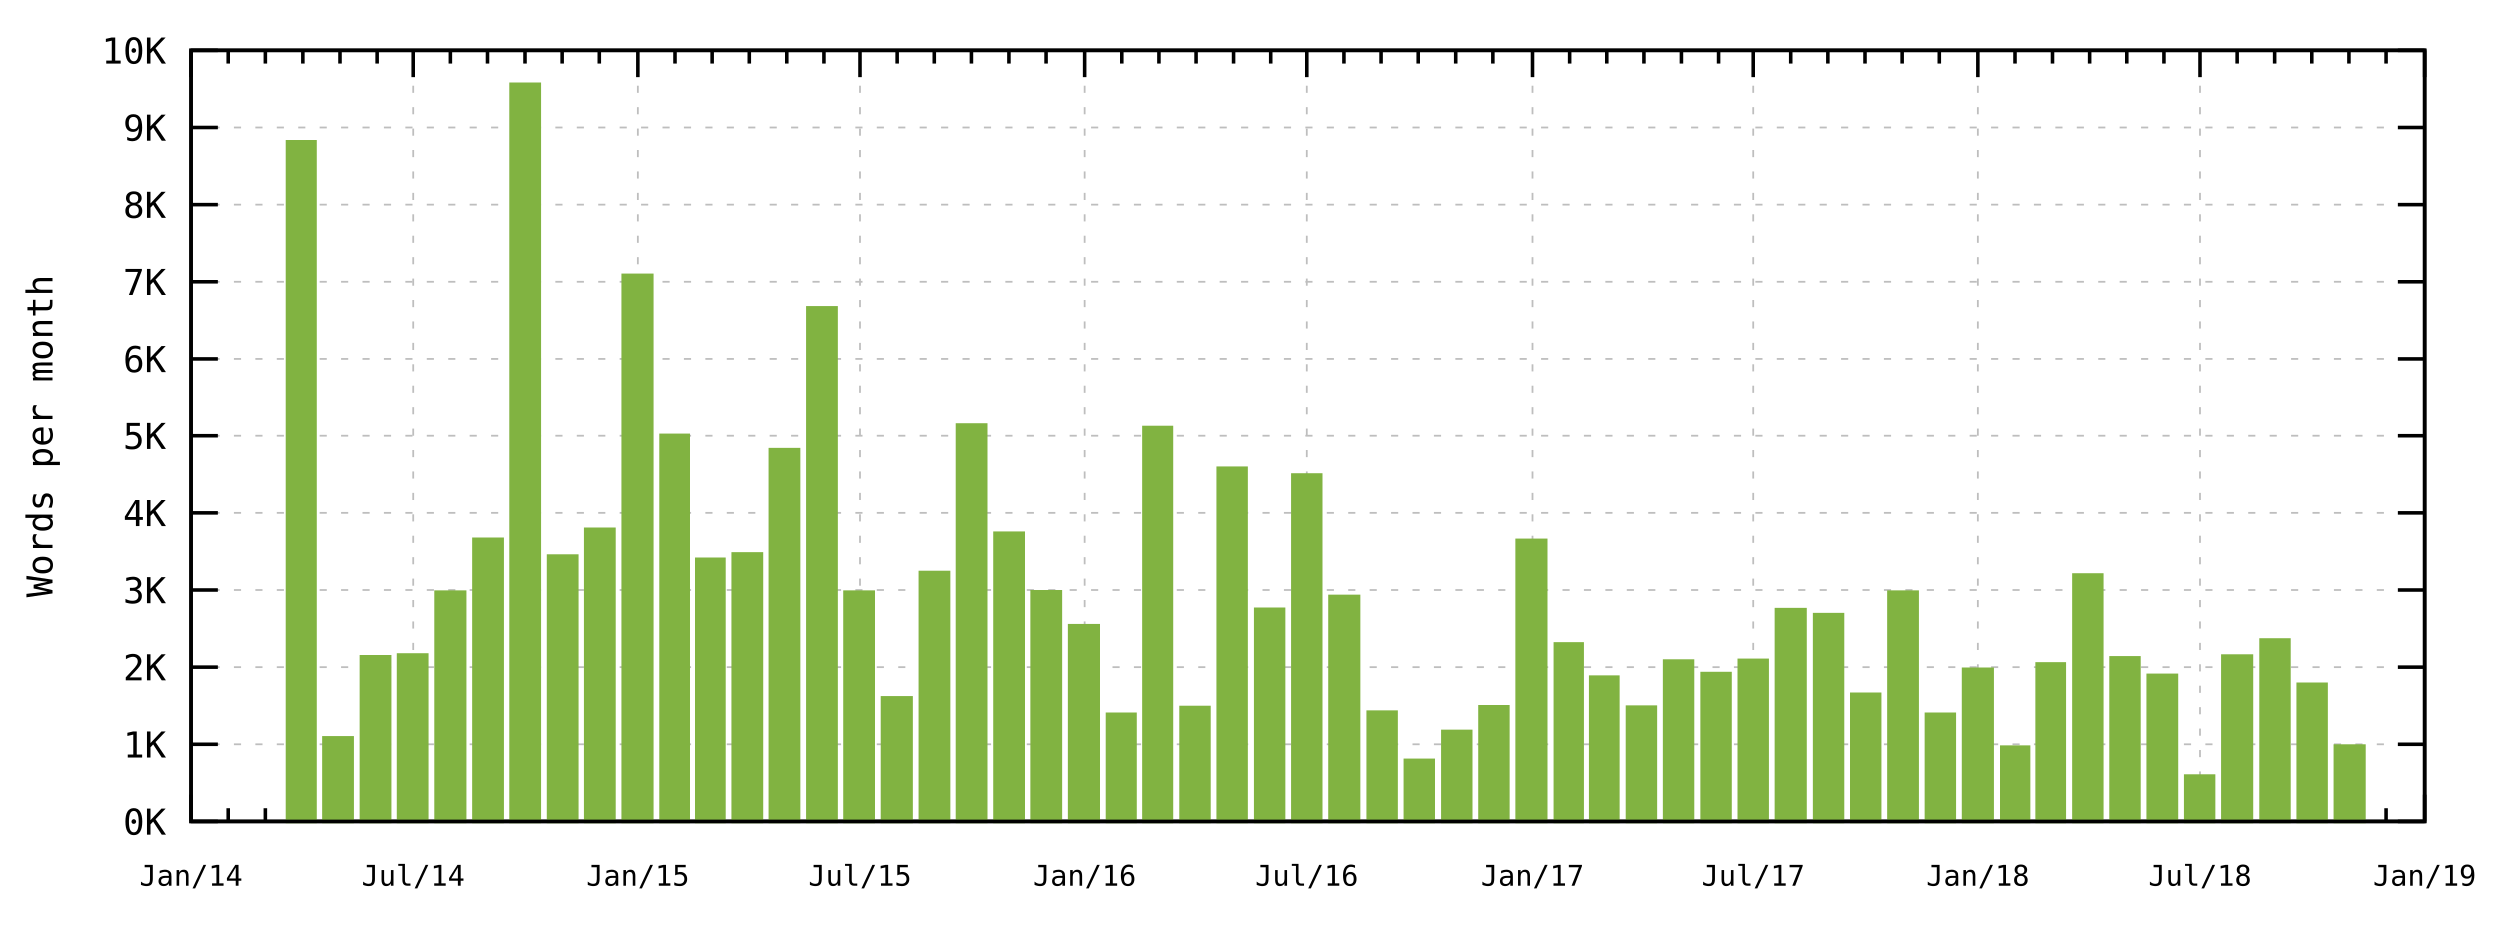
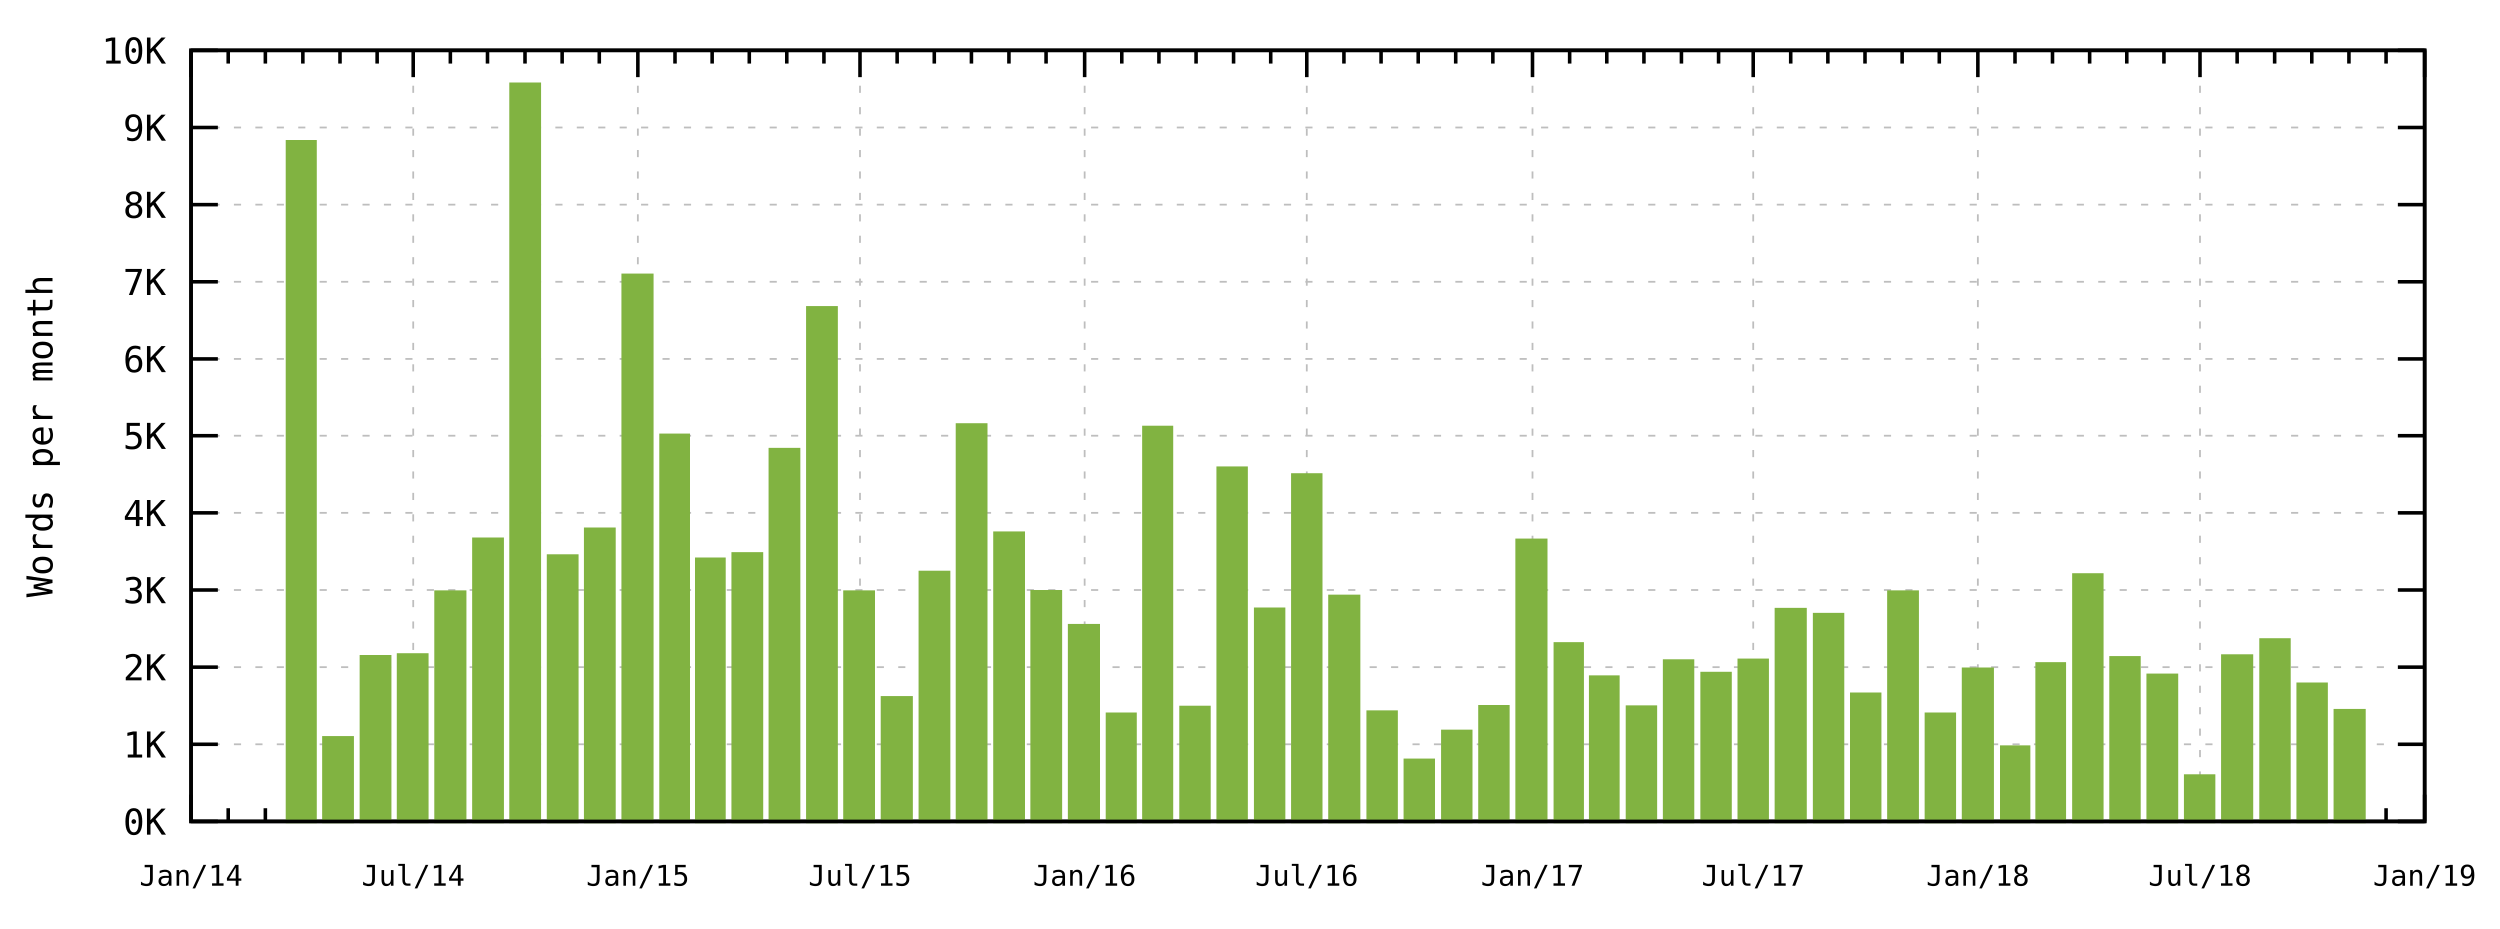
<svg xmlns="http://www.w3.org/2000/svg" xmlns:xlink="http://www.w3.org/1999/xlink" width="700" height="260" viewBox="0 0 700 260">
  <g id="gnuplot_canvas">
    <rect x="0" y="0" width="700" height="260" fill="none" />
    <defs>
      <circle id="gpDot" r="0.5" stroke-width="0.5" />
      <path id="gpPt0" stroke-width="0.267" stroke="currentColor" d="M-1,0 h2 M0,-1 v2" />
      <path id="gpPt1" stroke-width="0.267" stroke="currentColor" d="M-1,-1 L1,1 M1,-1 L-1,1" />
      <path id="gpPt2" stroke-width="0.267" stroke="currentColor" d="M-1,0 L1,0 M0,-1 L0,1 M-1,-1 L1,1 M-1,1 L1,-1" />
      <rect id="gpPt3" stroke-width="0.267" stroke="currentColor" x="-1" y="-1" width="2" height="2" />
      <rect id="gpPt4" stroke-width="0.267" stroke="currentColor" fill="currentColor" x="-1" y="-1" width="2" height="2" />
      <circle id="gpPt5" stroke-width="0.267" stroke="currentColor" cx="0" cy="0" r="1" />
      <use xlink:href="#gpPt5" id="gpPt6" fill="currentColor" stroke="none" />
      <path id="gpPt7" stroke-width="0.267" stroke="currentColor" d="M0,-1.33 L-1.33,0.67 L1.33,0.67 z" />
      <use xlink:href="#gpPt7" id="gpPt8" fill="currentColor" stroke="none" />
      <use xlink:href="#gpPt7" id="gpPt9" stroke="currentColor" transform="rotate(180)" />
      <use xlink:href="#gpPt9" id="gpPt10" fill="currentColor" stroke="none" />
      <use xlink:href="#gpPt3" id="gpPt11" stroke="currentColor" transform="rotate(45)" />
      <use xlink:href="#gpPt11" id="gpPt12" fill="currentColor" stroke="none" />
      <path id="gpPt13" stroke-width="0.267" stroke="currentColor" d="M0,1.330 L1.265,0.411 L0.782,-1.067 L-0.782,-1.076 L-1.265,0.411 z" />
      <use xlink:href="#gpPt13" id="gpPt14" fill="currentColor" stroke="none" />
      <filter id="textbox" filterUnits="objectBoundingBox" x="0" y="0" height="1" width="1">
        <feFlood flood-color="white" flood-opacity="1" result="bgnd" />
        <feComposite in="SourceGraphic" in2="bgnd" operator="atop" />
      </filter>
      <filter id="greybox" filterUnits="objectBoundingBox" x="0" y="0" height="1" width="1">
        <feFlood flood-color="lightgrey" flood-opacity="1" result="grey" />
        <feComposite in="SourceGraphic" in2="grey" operator="atop" />
      </filter>
    </defs>
    <g fill="none" color="white" stroke="currentColor" stroke-width="1.00" stroke-linecap="butt" stroke-linejoin="miter">
</g>
    <g fill="none" color="black" stroke="currentColor" stroke-width="1.00" stroke-linecap="butt" stroke-linejoin="miter">
</g>
    <g fill="none" color="black" stroke="black" stroke-width="0.50" stroke-linecap="butt" stroke-linejoin="miter">
</g>
    <g fill="none" color="gray" stroke="currentColor" stroke-width="0.50" stroke-linecap="butt" stroke-linejoin="miter">
      <path stroke="rgb(190, 190, 190)" stroke-dasharray="2,4" class="gridline" d="M53.5,230.0 L678.9,230.0  " />
    </g>
    <g fill="none" color="gray" stroke="rgb(190, 190, 190)" stroke-width="1.00" stroke-linecap="butt" stroke-linejoin="miter">
</g>
    <g fill="none" color="black" stroke="currentColor" stroke-width="1.00" stroke-linecap="butt" stroke-linejoin="miter">
      <path stroke="black" d="M53.5,230.0 L61.0,230.0 M678.9,230.0 L671.4,230.0  " />
      <g transform="translate(46.5,233.7)" stroke="none" fill="rgb(0,0,0)" font-family="monospace" font-size="10.00" text-anchor="end">
        <text>
          <tspan font-family="monospace">0K</tspan>
        </text>
      </g>
    </g>
    <g fill="none" color="black" stroke="currentColor" stroke-width="1.00" stroke-linecap="butt" stroke-linejoin="miter">
</g>
    <g fill="none" color="black" stroke="black" stroke-width="0.50" stroke-linecap="butt" stroke-linejoin="miter">
</g>
    <g fill="none" color="gray" stroke="currentColor" stroke-width="0.50" stroke-linecap="butt" stroke-linejoin="miter">
      <path stroke="rgb(190, 190, 190)" stroke-dasharray="2,4" class="gridline" d="M53.5,208.4 L678.9,208.4  " />
    </g>
    <g fill="none" color="gray" stroke="rgb(190, 190, 190)" stroke-width="1.00" stroke-linecap="butt" stroke-linejoin="miter">
</g>
    <g fill="none" color="black" stroke="currentColor" stroke-width="1.00" stroke-linecap="butt" stroke-linejoin="miter">
      <path stroke="black" d="M53.5,208.4 L61.0,208.4 M678.9,208.4 L671.4,208.4  " />
      <g transform="translate(46.5,212.1)" stroke="none" fill="rgb(0,0,0)" font-family="monospace" font-size="10.00" text-anchor="end">
        <text>
          <tspan font-family="monospace">1K</tspan>
        </text>
      </g>
    </g>
    <g fill="none" color="black" stroke="currentColor" stroke-width="1.00" stroke-linecap="butt" stroke-linejoin="miter">
</g>
    <g fill="none" color="black" stroke="black" stroke-width="0.50" stroke-linecap="butt" stroke-linejoin="miter">
</g>
    <g fill="none" color="gray" stroke="currentColor" stroke-width="0.50" stroke-linecap="butt" stroke-linejoin="miter">
      <path stroke="rgb(190, 190, 190)" stroke-dasharray="2,4" class="gridline" d="M53.5,186.8 L678.9,186.8  " />
    </g>
    <g fill="none" color="gray" stroke="rgb(190, 190, 190)" stroke-width="1.00" stroke-linecap="butt" stroke-linejoin="miter">
</g>
    <g fill="none" color="black" stroke="currentColor" stroke-width="1.00" stroke-linecap="butt" stroke-linejoin="miter">
      <path stroke="black" d="M53.5,186.8 L61.0,186.8 M678.9,186.8 L671.4,186.8  " />
      <g transform="translate(46.5,190.5)" stroke="none" fill="rgb(0,0,0)" font-family="monospace" font-size="10.00" text-anchor="end">
        <text>
          <tspan font-family="monospace">2K</tspan>
        </text>
      </g>
    </g>
    <g fill="none" color="black" stroke="currentColor" stroke-width="1.00" stroke-linecap="butt" stroke-linejoin="miter">
</g>
    <g fill="none" color="black" stroke="black" stroke-width="0.50" stroke-linecap="butt" stroke-linejoin="miter">
</g>
    <g fill="none" color="gray" stroke="currentColor" stroke-width="0.50" stroke-linecap="butt" stroke-linejoin="miter">
      <path stroke="rgb(190, 190, 190)" stroke-dasharray="2,4" class="gridline" d="M53.5,165.2 L678.9,165.2  " />
    </g>
    <g fill="none" color="gray" stroke="rgb(190, 190, 190)" stroke-width="1.00" stroke-linecap="butt" stroke-linejoin="miter">
</g>
    <g fill="none" color="black" stroke="currentColor" stroke-width="1.00" stroke-linecap="butt" stroke-linejoin="miter">
      <path stroke="black" d="M53.5,165.2 L61.0,165.2 M678.9,165.2 L671.4,165.2  " />
      <g transform="translate(46.5,168.9)" stroke="none" fill="rgb(0,0,0)" font-family="monospace" font-size="10.00" text-anchor="end">
        <text>
          <tspan font-family="monospace">3K</tspan>
        </text>
      </g>
    </g>
    <g fill="none" color="black" stroke="currentColor" stroke-width="1.00" stroke-linecap="butt" stroke-linejoin="miter">
</g>
    <g fill="none" color="black" stroke="black" stroke-width="0.50" stroke-linecap="butt" stroke-linejoin="miter">
</g>
    <g fill="none" color="gray" stroke="currentColor" stroke-width="0.50" stroke-linecap="butt" stroke-linejoin="miter">
      <path stroke="rgb(190, 190, 190)" stroke-dasharray="2,4" class="gridline" d="M53.5,143.6 L678.9,143.6  " />
    </g>
    <g fill="none" color="gray" stroke="rgb(190, 190, 190)" stroke-width="1.00" stroke-linecap="butt" stroke-linejoin="miter">
</g>
    <g fill="none" color="black" stroke="currentColor" stroke-width="1.00" stroke-linecap="butt" stroke-linejoin="miter">
      <path stroke="black" d="M53.5,143.6 L61.0,143.6 M678.9,143.6 L671.4,143.6  " />
      <g transform="translate(46.5,147.3)" stroke="none" fill="rgb(0,0,0)" font-family="monospace" font-size="10.00" text-anchor="end">
        <text>
          <tspan font-family="monospace">4K</tspan>
        </text>
      </g>
    </g>
    <g fill="none" color="black" stroke="currentColor" stroke-width="1.00" stroke-linecap="butt" stroke-linejoin="miter">
</g>
    <g fill="none" color="black" stroke="black" stroke-width="0.50" stroke-linecap="butt" stroke-linejoin="miter">
</g>
    <g fill="none" color="gray" stroke="currentColor" stroke-width="0.50" stroke-linecap="butt" stroke-linejoin="miter">
      <path stroke="rgb(190, 190, 190)" stroke-dasharray="2,4" class="gridline" d="M53.5,122.0 L678.9,122.0  " />
    </g>
    <g fill="none" color="gray" stroke="rgb(190, 190, 190)" stroke-width="1.00" stroke-linecap="butt" stroke-linejoin="miter">
</g>
    <g fill="none" color="black" stroke="currentColor" stroke-width="1.00" stroke-linecap="butt" stroke-linejoin="miter">
      <path stroke="black" d="M53.5,122.0 L61.0,122.0 M678.9,122.0 L671.4,122.0  " />
      <g transform="translate(46.5,125.7)" stroke="none" fill="rgb(0,0,0)" font-family="monospace" font-size="10.00" text-anchor="end">
        <text>
          <tspan font-family="monospace">5K</tspan>
        </text>
      </g>
    </g>
    <g fill="none" color="black" stroke="currentColor" stroke-width="1.00" stroke-linecap="butt" stroke-linejoin="miter">
</g>
    <g fill="none" color="black" stroke="black" stroke-width="0.50" stroke-linecap="butt" stroke-linejoin="miter">
</g>
    <g fill="none" color="gray" stroke="currentColor" stroke-width="0.50" stroke-linecap="butt" stroke-linejoin="miter">
      <path stroke="rgb(190, 190, 190)" stroke-dasharray="2,4" class="gridline" d="M53.5,100.5 L678.9,100.5  " />
    </g>
    <g fill="none" color="gray" stroke="rgb(190, 190, 190)" stroke-width="1.00" stroke-linecap="butt" stroke-linejoin="miter">
</g>
    <g fill="none" color="black" stroke="currentColor" stroke-width="1.00" stroke-linecap="butt" stroke-linejoin="miter">
      <path stroke="black" d="M53.5,100.5 L61.0,100.5 M678.9,100.5 L671.4,100.5  " />
      <g transform="translate(46.5,104.2)" stroke="none" fill="rgb(0,0,0)" font-family="monospace" font-size="10.00" text-anchor="end">
        <text>
          <tspan font-family="monospace">6K</tspan>
        </text>
      </g>
    </g>
    <g fill="none" color="black" stroke="currentColor" stroke-width="1.00" stroke-linecap="butt" stroke-linejoin="miter">
</g>
    <g fill="none" color="black" stroke="black" stroke-width="0.50" stroke-linecap="butt" stroke-linejoin="miter">
</g>
    <g fill="none" color="gray" stroke="currentColor" stroke-width="0.50" stroke-linecap="butt" stroke-linejoin="miter">
      <path stroke="rgb(190, 190, 190)" stroke-dasharray="2,4" class="gridline" d="M53.5,78.9 L678.9,78.9  " />
    </g>
    <g fill="none" color="gray" stroke="rgb(190, 190, 190)" stroke-width="1.00" stroke-linecap="butt" stroke-linejoin="miter">
</g>
    <g fill="none" color="black" stroke="currentColor" stroke-width="1.00" stroke-linecap="butt" stroke-linejoin="miter">
      <path stroke="black" d="M53.5,78.9 L61.0,78.9 M678.9,78.9 L671.4,78.9  " />
      <g transform="translate(46.5,82.6)" stroke="none" fill="rgb(0,0,0)" font-family="monospace" font-size="10.00" text-anchor="end">
        <text>
          <tspan font-family="monospace">7K</tspan>
        </text>
      </g>
    </g>
    <g fill="none" color="black" stroke="currentColor" stroke-width="1.00" stroke-linecap="butt" stroke-linejoin="miter">
</g>
    <g fill="none" color="black" stroke="black" stroke-width="0.50" stroke-linecap="butt" stroke-linejoin="miter">
</g>
    <g fill="none" color="gray" stroke="currentColor" stroke-width="0.50" stroke-linecap="butt" stroke-linejoin="miter">
      <path stroke="rgb(190, 190, 190)" stroke-dasharray="2,4" class="gridline" d="M53.5,57.3 L678.9,57.3  " />
    </g>
    <g fill="none" color="gray" stroke="rgb(190, 190, 190)" stroke-width="1.00" stroke-linecap="butt" stroke-linejoin="miter">
</g>
    <g fill="none" color="black" stroke="currentColor" stroke-width="1.00" stroke-linecap="butt" stroke-linejoin="miter">
      <path stroke="black" d="M53.5,57.3 L61.0,57.3 M678.9,57.3 L671.4,57.3  " />
      <g transform="translate(46.5,61.0)" stroke="none" fill="rgb(0,0,0)" font-family="monospace" font-size="10.00" text-anchor="end">
        <text>
          <tspan font-family="monospace">8K</tspan>
        </text>
      </g>
    </g>
    <g fill="none" color="black" stroke="currentColor" stroke-width="1.00" stroke-linecap="butt" stroke-linejoin="miter">
</g>
    <g fill="none" color="black" stroke="black" stroke-width="0.50" stroke-linecap="butt" stroke-linejoin="miter">
</g>
    <g fill="none" color="gray" stroke="currentColor" stroke-width="0.50" stroke-linecap="butt" stroke-linejoin="miter">
      <path stroke="rgb(190, 190, 190)" stroke-dasharray="2,4" class="gridline" d="M53.5,35.7 L678.9,35.7  " />
    </g>
    <g fill="none" color="gray" stroke="rgb(190, 190, 190)" stroke-width="1.00" stroke-linecap="butt" stroke-linejoin="miter">
</g>
    <g fill="none" color="black" stroke="currentColor" stroke-width="1.00" stroke-linecap="butt" stroke-linejoin="miter">
      <path stroke="black" d="M53.5,35.7 L61.0,35.7 M678.9,35.7 L671.4,35.7  " />
      <g transform="translate(46.5,39.4)" stroke="none" fill="rgb(0,0,0)" font-family="monospace" font-size="10.00" text-anchor="end">
        <text>
          <tspan font-family="monospace">9K</tspan>
        </text>
      </g>
    </g>
    <g fill="none" color="black" stroke="currentColor" stroke-width="1.00" stroke-linecap="butt" stroke-linejoin="miter">
</g>
    <g fill="none" color="black" stroke="black" stroke-width="0.50" stroke-linecap="butt" stroke-linejoin="miter">
</g>
    <g fill="none" color="gray" stroke="currentColor" stroke-width="0.50" stroke-linecap="butt" stroke-linejoin="miter">
      <path stroke="rgb(190, 190, 190)" stroke-dasharray="2,4" class="gridline" d="M53.5,14.1 L678.9,14.1  " />
    </g>
    <g fill="none" color="gray" stroke="rgb(190, 190, 190)" stroke-width="1.00" stroke-linecap="butt" stroke-linejoin="miter">
</g>
    <g fill="none" color="black" stroke="currentColor" stroke-width="1.00" stroke-linecap="butt" stroke-linejoin="miter">
      <path stroke="black" d="M53.5,14.1 L61.0,14.1 M678.9,14.1 L671.4,14.1  " />
      <g transform="translate(46.5,17.8)" stroke="none" fill="rgb(0,0,0)" font-family="monospace" font-size="10.00" text-anchor="end">
        <text>
          <tspan font-family="monospace">10K</tspan>
        </text>
      </g>
    </g>
    <g fill="none" color="black" stroke="currentColor" stroke-width="1.00" stroke-linecap="butt" stroke-linejoin="miter">
</g>
    <g fill="none" color="black" stroke="black" stroke-width="0.50" stroke-linecap="butt" stroke-linejoin="miter">
</g>
    <g fill="none" color="gray" stroke="currentColor" stroke-width="0.50" stroke-linecap="butt" stroke-linejoin="miter">
      <path stroke="rgb(190, 190, 190)" stroke-dasharray="2,4" class="gridline" d="M53.5,230.0 L53.5,14.1  " />
    </g>
    <g fill="none" color="gray" stroke="rgb(190, 190, 190)" stroke-width="1.00" stroke-linecap="butt" stroke-linejoin="miter">
</g>
    <g fill="none" color="black" stroke="currentColor" stroke-width="1.00" stroke-linecap="butt" stroke-linejoin="miter">
      <path stroke="black" d="M53.5,230.0 L53.5,222.5 M53.5,14.1 L53.5,21.6  " />
      <g transform="translate(53.5,248.0)" stroke="none" fill="rgb(0,0,0)" font-family="monospace" font-size="8.00" text-anchor="middle">
        <text>
          <tspan font-family="monospace">Jan/14</tspan>
        </text>
      </g>
    </g>
    <g fill="none" color="black" stroke="currentColor" stroke-width="1.00" stroke-linecap="butt" stroke-linejoin="miter">
      <path stroke="black" d="M63.9,230.0 L63.9,226.3 M63.9,14.1 L63.9,17.8 M74.3,230.0 L74.3,226.3 M74.3,14.1 L74.3,17.8   M84.8,230.0 L84.8,226.3 M84.8,14.1 L84.8,17.8 M95.2,230.0 L95.2,226.3 M95.2,14.1 L95.2,17.8   M105.6,230.0 L105.6,226.3 M105.6,14.1 L105.6,17.8  " />
    </g>
    <g fill="none" color="black" stroke="black" stroke-width="0.50" stroke-linecap="butt" stroke-linejoin="miter">
</g>
    <g fill="none" color="gray" stroke="currentColor" stroke-width="0.50" stroke-linecap="butt" stroke-linejoin="miter">
      <path stroke="rgb(190, 190, 190)" stroke-dasharray="2,4" class="gridline" d="M115.7,230.0 L115.7,14.1  " />
    </g>
    <g fill="none" color="gray" stroke="rgb(190, 190, 190)" stroke-width="1.00" stroke-linecap="butt" stroke-linejoin="miter">
</g>
    <g fill="none" color="black" stroke="currentColor" stroke-width="1.00" stroke-linecap="butt" stroke-linejoin="miter">
      <path stroke="black" d="M115.7,230.0 L115.7,222.5 M115.7,14.1 L115.7,21.6  " />
      <g transform="translate(115.7,248.0)" stroke="none" fill="rgb(0,0,0)" font-family="monospace" font-size="8.00" text-anchor="middle">
        <text>
          <tspan font-family="monospace">Jul/14</tspan>
        </text>
      </g>
    </g>
    <g fill="none" color="black" stroke="currentColor" stroke-width="1.00" stroke-linecap="butt" stroke-linejoin="miter">
      <path stroke="black" d="M126.1,230.0 L126.1,226.3 M126.1,14.1 L126.1,17.8 M136.5,230.0 L136.5,226.3 M136.5,14.1 L136.5,17.8   M147.0,230.0 L147.0,226.3 M147.0,14.1 L147.0,17.8 M157.4,230.0 L157.4,226.3 M157.4,14.1 L157.4,17.8   M167.8,230.0 L167.8,226.3 M167.8,14.1 L167.8,17.8  " />
    </g>
    <g fill="none" color="black" stroke="black" stroke-width="0.50" stroke-linecap="butt" stroke-linejoin="miter">
</g>
    <g fill="none" color="gray" stroke="currentColor" stroke-width="0.50" stroke-linecap="butt" stroke-linejoin="miter">
      <path stroke="rgb(190, 190, 190)" stroke-dasharray="2,4" class="gridline" d="M178.6,230.0 L178.6,14.1  " />
    </g>
    <g fill="none" color="gray" stroke="rgb(190, 190, 190)" stroke-width="1.00" stroke-linecap="butt" stroke-linejoin="miter">
</g>
    <g fill="none" color="black" stroke="currentColor" stroke-width="1.00" stroke-linecap="butt" stroke-linejoin="miter">
      <path stroke="black" d="M178.6,230.0 L178.6,222.5 M178.6,14.1 L178.6,21.6  " />
      <g transform="translate(178.6,248.0)" stroke="none" fill="rgb(0,0,0)" font-family="monospace" font-size="8.00" text-anchor="middle">
        <text>
          <tspan font-family="monospace">Jan/15</tspan>
        </text>
      </g>
    </g>
    <g fill="none" color="black" stroke="currentColor" stroke-width="1.00" stroke-linecap="butt" stroke-linejoin="miter">
      <path stroke="black" d="M189.0,230.0 L189.0,226.3 M189.0,14.1 L189.0,17.8 M199.4,230.0 L199.4,226.3 M199.4,14.1 L199.4,17.8   M209.8,230.0 L209.8,226.3 M209.8,14.1 L209.8,17.8 M220.3,230.0 L220.3,226.3 M220.3,14.1 L220.3,17.8   M230.7,230.0 L230.7,226.3 M230.7,14.1 L230.7,17.8  " />
    </g>
    <g fill="none" color="black" stroke="black" stroke-width="0.50" stroke-linecap="butt" stroke-linejoin="miter">
</g>
    <g fill="none" color="gray" stroke="currentColor" stroke-width="0.50" stroke-linecap="butt" stroke-linejoin="miter">
      <path stroke="rgb(190, 190, 190)" stroke-dasharray="2,4" class="gridline" d="M240.8,230.0 L240.8,14.1  " />
    </g>
    <g fill="none" color="gray" stroke="rgb(190, 190, 190)" stroke-width="1.00" stroke-linecap="butt" stroke-linejoin="miter">
</g>
    <g fill="none" color="black" stroke="currentColor" stroke-width="1.00" stroke-linecap="butt" stroke-linejoin="miter">
      <path stroke="black" d="M240.8,230.0 L240.8,222.5 M240.8,14.1 L240.8,21.6  " />
      <g transform="translate(240.8,248.0)" stroke="none" fill="rgb(0,0,0)" font-family="monospace" font-size="8.00" text-anchor="middle">
        <text>
          <tspan font-family="monospace">Jul/15</tspan>
        </text>
      </g>
    </g>
    <g fill="none" color="black" stroke="currentColor" stroke-width="1.00" stroke-linecap="butt" stroke-linejoin="miter">
      <path stroke="black" d="M251.2,230.0 L251.2,226.3 M251.2,14.1 L251.2,17.8 M261.6,230.0 L261.6,226.3 M261.6,14.1 L261.6,17.8   M272.0,230.0 L272.0,226.3 M272.0,14.1 L272.0,17.8 M282.5,230.0 L282.5,226.3 M282.5,14.1 L282.5,17.8   M292.9,230.0 L292.9,226.3 M292.9,14.1 L292.9,17.8  " />
    </g>
    <g fill="none" color="black" stroke="black" stroke-width="0.50" stroke-linecap="butt" stroke-linejoin="miter">
</g>
    <g fill="none" color="gray" stroke="currentColor" stroke-width="0.50" stroke-linecap="butt" stroke-linejoin="miter">
      <path stroke="rgb(190, 190, 190)" stroke-dasharray="2,4" class="gridline" d="M303.7,230.0 L303.7,14.1  " />
    </g>
    <g fill="none" color="gray" stroke="rgb(190, 190, 190)" stroke-width="1.00" stroke-linecap="butt" stroke-linejoin="miter">
</g>
    <g fill="none" color="black" stroke="currentColor" stroke-width="1.00" stroke-linecap="butt" stroke-linejoin="miter">
      <path stroke="black" d="M303.7,230.0 L303.7,222.5 M303.7,14.1 L303.7,21.6  " />
      <g transform="translate(303.7,248.0)" stroke="none" fill="rgb(0,0,0)" font-family="monospace" font-size="8.00" text-anchor="middle">
        <text>
          <tspan font-family="monospace">Jan/16</tspan>
        </text>
      </g>
    </g>
    <g fill="none" color="black" stroke="currentColor" stroke-width="1.00" stroke-linecap="butt" stroke-linejoin="miter">
      <path stroke="black" d="M314.1,230.0 L314.1,226.3 M314.1,14.1 L314.1,17.8 M324.5,230.0 L324.5,226.3 M324.5,14.1 L324.5,17.8   M334.9,230.0 L334.9,226.3 M334.9,14.1 L334.9,17.8 M345.4,230.0 L345.4,226.3 M345.4,14.1 L345.4,17.8   M355.8,230.0 L355.8,226.3 M355.8,14.1 L355.8,17.8  " />
    </g>
    <g fill="none" color="black" stroke="black" stroke-width="0.50" stroke-linecap="butt" stroke-linejoin="miter">
</g>
    <g fill="none" color="gray" stroke="currentColor" stroke-width="0.50" stroke-linecap="butt" stroke-linejoin="miter">
      <path stroke="rgb(190, 190, 190)" stroke-dasharray="2,4" class="gridline" d="M365.9,230.0 L365.9,14.1  " />
    </g>
    <g fill="none" color="gray" stroke="rgb(190, 190, 190)" stroke-width="1.00" stroke-linecap="butt" stroke-linejoin="miter">
</g>
    <g fill="none" color="black" stroke="currentColor" stroke-width="1.00" stroke-linecap="butt" stroke-linejoin="miter">
      <path stroke="black" d="M365.9,230.0 L365.9,222.5 M365.9,14.1 L365.9,21.6  " />
      <g transform="translate(365.9,248.0)" stroke="none" fill="rgb(0,0,0)" font-family="monospace" font-size="8.00" text-anchor="middle">
        <text>
          <tspan font-family="monospace">Jul/16</tspan>
        </text>
      </g>
    </g>
    <g fill="none" color="black" stroke="currentColor" stroke-width="1.00" stroke-linecap="butt" stroke-linejoin="miter">
      <path stroke="black" d="M376.3,230.0 L376.3,226.3 M376.3,14.1 L376.3,17.8 M386.7,230.0 L386.7,226.3 M386.7,14.1 L386.7,17.8   M397.1,230.0 L397.1,226.3 M397.1,14.1 L397.1,17.8 M407.6,230.0 L407.6,226.3 M407.6,14.1 L407.6,17.8   M418.0,230.0 L418.0,226.3 M418.0,14.1 L418.0,17.8  " />
    </g>
    <g fill="none" color="black" stroke="black" stroke-width="0.50" stroke-linecap="butt" stroke-linejoin="miter">
</g>
    <g fill="none" color="gray" stroke="currentColor" stroke-width="0.50" stroke-linecap="butt" stroke-linejoin="miter">
      <path stroke="rgb(190, 190, 190)" stroke-dasharray="2,4" class="gridline" d="M429.1,230.0 L429.1,14.1  " />
    </g>
    <g fill="none" color="gray" stroke="rgb(190, 190, 190)" stroke-width="1.00" stroke-linecap="butt" stroke-linejoin="miter">
</g>
    <g fill="none" color="black" stroke="currentColor" stroke-width="1.00" stroke-linecap="butt" stroke-linejoin="miter">
      <path stroke="black" d="M429.1,230.0 L429.1,222.5 M429.1,14.1 L429.1,21.6  " />
      <g transform="translate(429.1,248.0)" stroke="none" fill="rgb(0,0,0)" font-family="monospace" font-size="8.00" text-anchor="middle">
        <text>
          <tspan font-family="monospace">Jan/17</tspan>
        </text>
      </g>
    </g>
    <g fill="none" color="black" stroke="currentColor" stroke-width="1.00" stroke-linecap="butt" stroke-linejoin="miter">
      <path stroke="black" d="M439.5,230.0 L439.5,226.3 M439.5,14.1 L439.5,17.8 M449.9,230.0 L449.9,226.3 M449.9,14.1 L449.9,17.8   M460.3,230.0 L460.3,226.3 M460.3,14.1 L460.3,17.8 M470.8,230.0 L470.8,226.3 M470.8,14.1 L470.8,17.8   M481.2,230.0 L481.2,226.3 M481.2,14.1 L481.2,17.8  " />
    </g>
    <g fill="none" color="black" stroke="black" stroke-width="0.50" stroke-linecap="butt" stroke-linejoin="miter">
</g>
    <g fill="none" color="gray" stroke="currentColor" stroke-width="0.50" stroke-linecap="butt" stroke-linejoin="miter">
      <path stroke="rgb(190, 190, 190)" stroke-dasharray="2,4" class="gridline" d="M490.9,230.0 L490.9,14.1  " />
    </g>
    <g fill="none" color="gray" stroke="rgb(190, 190, 190)" stroke-width="1.00" stroke-linecap="butt" stroke-linejoin="miter">
</g>
    <g fill="none" color="black" stroke="currentColor" stroke-width="1.00" stroke-linecap="butt" stroke-linejoin="miter">
      <path stroke="black" d="M490.9,230.0 L490.9,222.5 M490.9,14.1 L490.9,21.6  " />
      <g transform="translate(490.9,248.0)" stroke="none" fill="rgb(0,0,0)" font-family="monospace" font-size="8.00" text-anchor="middle">
        <text>
          <tspan font-family="monospace">Jul/17</tspan>
        </text>
      </g>
    </g>
    <g fill="none" color="black" stroke="currentColor" stroke-width="1.00" stroke-linecap="butt" stroke-linejoin="miter">
      <path stroke="black" d="M501.4,230.0 L501.4,226.3 M501.4,14.1 L501.4,17.8 M511.8,230.0 L511.8,226.3 M511.8,14.1 L511.8,17.8   M522.2,230.0 L522.2,226.3 M522.2,14.1 L522.2,17.8 M532.6,230.0 L532.6,226.3 M532.6,14.1 L532.6,17.8   M543.0,230.0 L543.0,226.3 M543.0,14.1 L543.0,17.8  " />
    </g>
    <g fill="none" color="black" stroke="black" stroke-width="0.50" stroke-linecap="butt" stroke-linejoin="miter">
</g>
    <g fill="none" color="gray" stroke="currentColor" stroke-width="0.50" stroke-linecap="butt" stroke-linejoin="miter">
      <path stroke="rgb(190, 190, 190)" stroke-dasharray="2,4" class="gridline" d="M553.8,230.0 L553.8,14.1  " />
    </g>
    <g fill="none" color="gray" stroke="rgb(190, 190, 190)" stroke-width="1.00" stroke-linecap="butt" stroke-linejoin="miter">
</g>
    <g fill="none" color="black" stroke="currentColor" stroke-width="1.00" stroke-linecap="butt" stroke-linejoin="miter">
      <path stroke="black" d="M553.8,230.0 L553.8,222.5 M553.8,14.1 L553.8,21.6  " />
      <g transform="translate(553.8,248.0)" stroke="none" fill="rgb(0,0,0)" font-family="monospace" font-size="8.00" text-anchor="middle">
        <text>
          <tspan font-family="monospace">Jan/18</tspan>
        </text>
      </g>
    </g>
    <g fill="none" color="black" stroke="currentColor" stroke-width="1.00" stroke-linecap="butt" stroke-linejoin="miter">
      <path stroke="black" d="M564.2,230.0 L564.2,226.3 M564.2,14.1 L564.2,17.8 M574.7,230.0 L574.7,226.3 M574.7,14.1 L574.7,17.8   M585.1,230.0 L585.1,226.3 M585.1,14.1 L585.1,17.8 M595.5,230.0 L595.5,226.3 M595.5,14.1 L595.5,17.8   M605.9,230.0 L605.9,226.3 M605.9,14.1 L605.9,17.8  " />
    </g>
    <g fill="none" color="black" stroke="black" stroke-width="0.50" stroke-linecap="butt" stroke-linejoin="miter">
</g>
    <g fill="none" color="gray" stroke="currentColor" stroke-width="0.50" stroke-linecap="butt" stroke-linejoin="miter">
      <path stroke="rgb(190, 190, 190)" stroke-dasharray="2,4" class="gridline" d="M616.0,230.0 L616.0,14.1  " />
    </g>
    <g fill="none" color="gray" stroke="rgb(190, 190, 190)" stroke-width="1.00" stroke-linecap="butt" stroke-linejoin="miter">
</g>
    <g fill="none" color="black" stroke="currentColor" stroke-width="1.00" stroke-linecap="butt" stroke-linejoin="miter">
      <path stroke="black" d="M616.0,230.0 L616.0,222.5 M616.0,14.1 L616.0,21.6  " />
      <g transform="translate(616.0,248.0)" stroke="none" fill="rgb(0,0,0)" font-family="monospace" font-size="8.00" text-anchor="middle">
        <text>
          <tspan font-family="monospace">Jul/18</tspan>
        </text>
      </g>
    </g>
    <g fill="none" color="black" stroke="currentColor" stroke-width="1.00" stroke-linecap="butt" stroke-linejoin="miter">
      <path stroke="black" d="M626.4,230.0 L626.4,226.3 M626.4,14.1 L626.4,17.8 M636.9,230.0 L636.9,226.3 M636.9,14.1 L636.9,17.8   M647.3,230.0 L647.3,226.3 M647.3,14.1 L647.3,17.8 M657.7,230.0 L657.7,226.3 M657.7,14.1 L657.7,17.8   M668.1,230.0 L668.1,226.3 M668.1,14.1 L668.1,17.8  " />
    </g>
    <g fill="none" color="black" stroke="black" stroke-width="0.50" stroke-linecap="butt" stroke-linejoin="miter">
</g>
    <g fill="none" color="gray" stroke="currentColor" stroke-width="0.50" stroke-linecap="butt" stroke-linejoin="miter">
      <path stroke="rgb(190, 190, 190)" stroke-dasharray="2,4" class="gridline" d="M678.9,230.0 L678.9,14.1  " />
    </g>
    <g fill="none" color="gray" stroke="rgb(190, 190, 190)" stroke-width="1.00" stroke-linecap="butt" stroke-linejoin="miter">
</g>
    <g fill="none" color="black" stroke="currentColor" stroke-width="1.00" stroke-linecap="butt" stroke-linejoin="miter">
      <path stroke="black" d="M678.9,230.0 L678.9,222.5 M678.9,14.1 L678.9,21.6  " />
      <g transform="translate(678.9,248.0)" stroke="none" fill="rgb(0,0,0)" font-family="monospace" font-size="8.00" text-anchor="middle">
        <text>
          <tspan font-family="monospace">Jan/19</tspan>
        </text>
      </g>
    </g>
    <g fill="none" color="black" stroke="currentColor" stroke-width="1.00" stroke-linecap="butt" stroke-linejoin="miter">
</g>
    <g fill="none" color="black" stroke="currentColor" stroke-width="1.00" stroke-linecap="butt" stroke-linejoin="miter">
      <path stroke="black" d="M53.5,14.1 L53.5,230.0 L678.9,230.0 L678.9,14.1 L53.5,14.1 Z  " />
    </g>
    <g fill="none" color="black" stroke="currentColor" stroke-width="1.00" stroke-linecap="butt" stroke-linejoin="miter">
      <g transform="translate(14.7,122.1) rotate(270)" stroke="none" fill="rgb(0,0,0)" font-family="monospace" font-size="10.00" text-anchor="middle">
        <text>
          <tspan font-family="monospace">Words per month</tspan>
        </text>
      </g>
    </g>
    <g fill="none" color="black" stroke="currentColor" stroke-width="1.00" stroke-linecap="butt" stroke-linejoin="miter">
</g>
    <g id="gnuplot_plot_1">
      <g fill="none" color="black" stroke="currentColor" stroke-width="1.00" stroke-linecap="butt" stroke-linejoin="miter">
        <g stroke="none" shape-rendering="crispEdges">
          <polygon fill="rgb(129, 179,  65)" points="80.5,230.0 88.3,230.0 88.3,39.6 80.5,39.6 " />
        </g>
        <path stroke="rgb(129, 179,  65)" d="M80.5,230.0 L80.5,39.7 L88.2,39.7 L88.2,230.0 L80.5,230.0 Z  " />
        <g stroke="none" shape-rendering="crispEdges">
          <polygon fill="rgb(129, 179,  65)" points="90.7,230.0 98.7,230.0 98.7,206.5 90.7,206.5 " />
        </g>
        <path stroke="rgb(129, 179,  65)" d="M90.7,230.0 L90.7,206.6 L98.6,206.6 L98.6,230.0 L90.7,230.0 Z  " />
        <g stroke="none" shape-rendering="crispEdges">
          <polygon fill="rgb(129, 179,  65)" points="101.2,230.0 109.2,230.0 109.2,183.8 101.2,183.8 " />
        </g>
        <path stroke="rgb(129, 179,  65)" d="M101.2,230.0 L101.2,183.9 L109.1,183.9 L109.1,230.0 L101.2,230.0 Z  " />
        <g stroke="none" shape-rendering="crispEdges">
          <polygon fill="rgb(129, 179,  65)" points="111.6,230.0 119.6,230.0 119.6,183.3 111.6,183.3 " />
        </g>
        <path stroke="rgb(129, 179,  65)" d="M111.6,230.0 L111.6,183.4 L119.5,183.4 L119.5,230.0 L111.6,230.0 Z  " />
        <g stroke="none" shape-rendering="crispEdges">
          <polygon fill="rgb(129, 179,  65)" points="122.1,230.0 130.2,230.0 130.2,165.7 122.1,165.7 " />
        </g>
        <path stroke="rgb(129, 179,  65)" d="M122.1,230.0 L122.1,165.8 L130.1,165.8 L130.1,230.0 L122.1,230.0 Z  " />
        <g stroke="none" shape-rendering="crispEdges">
          <polygon fill="rgb(129, 179,  65)" points="132.7,230.0 140.7,230.0 140.7,150.9 132.7,150.9 " />
        </g>
        <path stroke="rgb(129, 179,  65)" d="M132.7,230.0 L132.7,151.0 L140.6,151.0 L140.6,230.0 L132.7,230.0 Z  " />
        <g stroke="none" shape-rendering="crispEdges">
          <polygon fill="rgb(129, 179,  65)" points="143.1,230.0 151.1,230.0 151.1,23.5 143.1,23.5 " />
        </g>
        <path stroke="rgb(129, 179,  65)" d="M143.1,230.0 L143.1,23.6 L151.0,23.6 L151.0,230.0 L143.1,230.0 Z  " />
        <g stroke="none" shape-rendering="crispEdges">
          <polygon fill="rgb(129, 179,  65)" points="153.6,230.0 161.6,230.0 161.6,155.6 153.6,155.6 " />
        </g>
        <path stroke="rgb(129, 179,  65)" d="M153.6,230.0 L153.6,155.7 L161.5,155.7 L161.5,230.0 L153.6,230.0 Z  " />
        <g stroke="none" shape-rendering="crispEdges">
          <polygon fill="rgb(129, 179,  65)" points="164.0,230.0 172.0,230.0 172.0,148.1 164.0,148.1 " />
        </g>
        <path stroke="rgb(129, 179,  65)" d="M164.0,230.0 L164.0,148.2 L171.9,148.2 L171.9,230.0 L164.0,230.0 Z  " />
        <g stroke="none" shape-rendering="crispEdges">
          <polygon fill="rgb(129, 179,  65)" points="174.5,230.0 182.6,230.0 182.6,77.0 174.5,77.0 " />
        </g>
        <path stroke="rgb(129, 179,  65)" d="M174.5,230.0 L174.5,77.1 L182.5,77.1 L182.5,230.0 L174.5,230.0 Z  " />
        <g stroke="none" shape-rendering="crispEdges">
          <polygon fill="rgb(129, 179,  65)" points="185.1,230.0 192.8,230.0 192.8,121.8 185.1,121.8 " />
        </g>
        <path stroke="rgb(129, 179,  65)" d="M185.1,230.0 L185.1,121.9 L192.7,121.9 L192.7,230.0 L185.1,230.0 Z  " />
        <g stroke="none" shape-rendering="crispEdges">
          <polygon fill="rgb(129, 179,  65)" points="195.1,230.0 202.8,230.0 202.8,156.5 195.1,156.5 " />
        </g>
        <path stroke="rgb(129, 179,  65)" d="M195.1,230.0 L195.1,156.6 L202.7,156.6 L202.7,230.0 L195.1,230.0 Z  " />
        <g stroke="none" shape-rendering="crispEdges">
          <polygon fill="rgb(129, 179,  65)" points="205.3,230.0 213.3,230.0 213.3,155.0 205.3,155.0 " />
        </g>
        <path stroke="rgb(129, 179,  65)" d="M205.3,230.0 L205.3,155.1 L213.2,155.1 L213.2,230.0 L205.3,230.0 Z  " />
        <g stroke="none" shape-rendering="crispEdges">
          <polygon fill="rgb(129, 179,  65)" points="215.7,230.0 223.7,230.0 223.7,125.8 215.7,125.8 " />
        </g>
        <path stroke="rgb(129, 179,  65)" d="M215.7,230.0 L215.7,125.9 L223.6,125.9 L223.6,230.0 L215.7,230.0 Z  " />
        <g stroke="none" shape-rendering="crispEdges">
          <polygon fill="rgb(129, 179,  65)" points="226.2,230.0 234.2,230.0 234.2,86.1 226.2,86.1 " />
        </g>
        <path stroke="rgb(129, 179,  65)" d="M226.2,230.0 L226.2,86.2 L234.1,86.2 L234.1,230.0 L226.2,230.0 Z  " />
        <g stroke="none" shape-rendering="crispEdges">
          <polygon fill="rgb(129, 179,  65)" points="236.6,230.0 244.6,230.0 244.6,165.7 236.6,165.7 " />
        </g>
        <path stroke="rgb(129, 179,  65)" d="M236.6,230.0 L236.6,165.8 L244.5,165.8 L244.5,230.0 L236.6,230.0 Z  " />
        <g stroke="none" shape-rendering="crispEdges">
          <polygon fill="rgb(129, 179,  65)" points="247.1,230.0 255.2,230.0 255.2,195.3 247.1,195.3 " />
        </g>
        <path stroke="rgb(129, 179,  65)" d="M247.1,230.0 L247.1,195.4 L255.1,195.4 L255.1,230.0 L247.1,230.0 Z  " />
        <g stroke="none" shape-rendering="crispEdges">
          <polygon fill="rgb(129, 179,  65)" points="257.7,230.0 265.7,230.0 265.7,160.2 257.7,160.2 " />
        </g>
        <path stroke="rgb(129, 179,  65)" d="M257.7,230.0 L257.7,160.3 L265.6,160.3 L265.6,230.0 L257.7,230.0 Z  " />
        <g stroke="none" shape-rendering="crispEdges">
          <polygon fill="rgb(129, 179,  65)" points="268.1,230.0 276.1,230.0 276.1,118.9 268.1,118.9 " />
        </g>
        <path stroke="rgb(129, 179,  65)" d="M268.1,230.0 L268.1,119.0 L276.0,119.0 L276.0,230.0 L268.1,230.0 Z  " />
        <g stroke="none" shape-rendering="crispEdges">
          <polygon fill="rgb(129, 179,  65)" points="278.6,230.0 286.6,230.0 286.6,149.2 278.6,149.2 " />
        </g>
        <path stroke="rgb(129, 179,  65)" d="M278.6,230.0 L278.6,149.3 L286.5,149.3 L286.5,230.0 L278.6,230.0 Z  " />
        <g stroke="none" shape-rendering="crispEdges">
          <polygon fill="rgb(129, 179,  65)" points="289.0,230.0 297.0,230.0 297.0,165.6 289.0,165.6 " />
        </g>
        <path stroke="rgb(129, 179,  65)" d="M289.0,230.0 L289.0,165.7 L296.9,165.7 L296.9,230.0 L289.0,230.0 Z  " />
        <g stroke="none" shape-rendering="crispEdges">
          <polygon fill="rgb(129, 179,  65)" points="299.5,230.0 307.6,230.0 307.6,175.1 299.5,175.1 " />
        </g>
        <path stroke="rgb(129, 179,  65)" d="M299.5,230.0 L299.5,175.2 L307.5,175.2 L307.5,230.0 L299.5,230.0 Z  " />
        <g stroke="none" shape-rendering="crispEdges">
          <polygon fill="rgb(129, 179,  65)" points="310.1,230.0 317.9,230.0 317.9,199.9 310.1,199.9 " />
        </g>
        <path stroke="rgb(129, 179,  65)" d="M310.1,230.0 L310.1,200.0 L317.8,200.0 L317.8,230.0 L310.1,230.0 Z  " />
        <g stroke="none" shape-rendering="crispEdges">
          <polygon fill="rgb(129, 179,  65)" points="320.3,230.0 328.1,230.0 328.1,119.6 320.3,119.6 " />
        </g>
        <path stroke="rgb(129, 179,  65)" d="M320.3,230.0 L320.3,119.7 L328.0,119.7 L328.0,230.0 L320.3,230.0 Z  " />
        <g stroke="none" shape-rendering="crispEdges">
          <polygon fill="rgb(129, 179,  65)" points="330.7,230.0 338.6,230.0 338.6,198.0 330.7,198.0 " />
        </g>
        <path stroke="rgb(129, 179,  65)" d="M330.7,230.0 L330.7,198.1 L338.5,198.1 L338.5,230.0 L330.7,230.0 Z  " />
        <g stroke="none" shape-rendering="crispEdges">
          <polygon fill="rgb(129, 179,  65)" points="341.1,230.0 349.0,230.0 349.0,131.0 341.1,131.0 " />
        </g>
        <path stroke="rgb(129, 179,  65)" d="M341.1,230.0 L341.1,131.1 L348.9,131.1 L348.9,230.0 L341.1,230.0 Z  " />
        <g stroke="none" shape-rendering="crispEdges">
          <polygon fill="rgb(129, 179,  65)" points="351.6,230.0 359.5,230.0 359.5,170.5 351.6,170.5 " />
        </g>
        <path stroke="rgb(129, 179,  65)" d="M351.6,230.0 L351.6,170.6 L359.4,170.6 L359.4,230.0 L351.6,230.0 Z  " />
        <g stroke="none" shape-rendering="crispEdges">
          <polygon fill="rgb(129, 179,  65)" points="362.0,230.0 369.9,230.0 369.9,132.9 362.0,132.9 " />
        </g>
        <path stroke="rgb(129, 179,  65)" d="M362.0,230.0 L362.0,133.0 L369.8,133.0 L369.8,230.0 L362.0,230.0 Z  " />
        <g stroke="none" shape-rendering="crispEdges">
          <polygon fill="rgb(129, 179,  65)" points="372.4,230.0 380.5,230.0 380.5,166.9 372.4,166.9 " />
        </g>
        <path stroke="rgb(129, 179,  65)" d="M372.4,230.0 L372.4,167.0 L380.4,167.0 L380.4,230.0 L372.4,230.0 Z  " />
        <g stroke="none" shape-rendering="crispEdges">
          <polygon fill="rgb(129, 179,  65)" points="383.1,230.0 391.0,230.0 391.0,199.3 383.1,199.3 " />
        </g>
        <path stroke="rgb(129, 179,  65)" d="M383.1,230.0 L383.1,199.4 L390.9,199.4 L390.9,230.0 L383.1,230.0 Z  " />
        <g stroke="none" shape-rendering="crispEdges">
          <polygon fill="rgb(129, 179,  65)" points="393.5,230.0 401.4,230.0 401.4,212.8 393.5,212.8 " />
        </g>
        <path stroke="rgb(129, 179,  65)" d="M393.5,230.0 L393.5,212.9 L401.3,212.9 L401.3,230.0 L393.5,230.0 Z  " />
        <g stroke="none" shape-rendering="crispEdges">
          <polygon fill="rgb(129, 179,  65)" points="404.0,230.0 411.9,230.0 411.9,204.7 404.0,204.7 " />
        </g>
        <path stroke="rgb(129, 179,  65)" d="M404.0,230.0 L404.0,204.8 L411.8,204.8 L411.8,230.0 L404.0,230.0 Z  " />
        <g stroke="none" shape-rendering="crispEdges">
          <polygon fill="rgb(129, 179,  65)" points="414.4,230.0 422.3,230.0 422.3,197.8 414.4,197.8 " />
        </g>
        <path stroke="rgb(129, 179,  65)" d="M414.4,230.0 L414.4,197.9 L422.2,197.9 L422.2,230.0 L414.4,230.0 Z  " />
        <g stroke="none" shape-rendering="crispEdges">
          <polygon fill="rgb(129, 179,  65)" points="424.8,230.0 432.9,230.0 432.9,151.2 424.8,151.2 " />
        </g>
        <path stroke="rgb(129, 179,  65)" d="M424.8,230.0 L424.8,151.3 L432.8,151.3 L432.8,230.0 L424.8,230.0 Z  " />
        <g stroke="none" shape-rendering="crispEdges">
          <polygon fill="rgb(129, 179,  65)" points="435.5,230.0 443.1,230.0 443.1,180.2 435.5,180.2 " />
        </g>
        <path stroke="rgb(129, 179,  65)" d="M435.5,230.0 L435.5,180.3 L443.0,180.3 L443.0,230.0 L435.5,230.0 Z  " />
        <g stroke="none" shape-rendering="crispEdges">
          <polygon fill="rgb(129, 179,  65)" points="445.4,230.0 453.1,230.0 453.1,189.5 445.4,189.5 " />
        </g>
        <path stroke="rgb(129, 179,  65)" d="M445.4,230.0 L445.4,189.6 L453.0,189.6 L453.0,230.0 L445.4,230.0 Z  " />
        <g stroke="none" shape-rendering="crispEdges">
          <polygon fill="rgb(129, 179,  65)" points="455.7,230.0 463.6,230.0 463.6,197.9 455.7,197.9 " />
        </g>
        <path stroke="rgb(129, 179,  65)" d="M455.7,230.0 L455.7,198.0 L463.5,198.0 L463.5,230.0 L455.7,230.0 Z  " />
        <g stroke="none" shape-rendering="crispEdges">
          <polygon fill="rgb(129, 179,  65)" points="466.1,230.0 474.0,230.0 474.0,185.0 466.1,185.0 " />
        </g>
        <path stroke="rgb(129, 179,  65)" d="M466.1,230.0 L466.1,185.1 L473.9,185.1 L473.9,230.0 L466.1,230.0 Z  " />
        <g stroke="none" shape-rendering="crispEdges">
          <polygon fill="rgb(129, 179,  65)" points="476.6,230.0 484.5,230.0 484.5,188.5 476.6,188.5 " />
        </g>
        <path stroke="rgb(129, 179,  65)" d="M476.6,230.0 L476.6,188.6 L484.4,188.6 L484.4,230.0 L476.6,230.0 Z  " />
        <g stroke="none" shape-rendering="crispEdges">
          <polygon fill="rgb(129, 179,  65)" points="487.0,230.0 494.9,230.0 494.9,184.8 487.0,184.8 " />
        </g>
        <path stroke="rgb(129, 179,  65)" d="M487.0,230.0 L487.0,184.9 L494.8,184.9 L494.8,230.0 L487.0,230.0 Z  " />
        <g stroke="none" shape-rendering="crispEdges">
          <polygon fill="rgb(129, 179,  65)" points="497.4,230.0 505.5,230.0 505.5,170.6 497.4,170.6 " />
        </g>
        <path stroke="rgb(129, 179,  65)" d="M497.4,230.0 L497.4,170.7 L505.4,170.7 L505.4,230.0 L497.4,230.0 Z  " />
        <g stroke="none" shape-rendering="crispEdges">
          <polygon fill="rgb(129, 179,  65)" points="508.1,230.0 516.0,230.0 516.0,172.0 508.1,172.0 " />
        </g>
        <path stroke="rgb(129, 179,  65)" d="M508.1,230.0 L508.1,172.1 L515.9,172.1 L515.9,230.0 L508.1,230.0 Z  " />
        <g stroke="none" shape-rendering="crispEdges">
          <polygon fill="rgb(129, 179,  65)" points="518.5,230.0 526.4,230.0 526.4,194.3 518.5,194.3 " />
        </g>
        <path stroke="rgb(129, 179,  65)" d="M518.5,230.0 L518.5,194.4 L526.3,194.4 L526.3,230.0 L518.5,230.0 Z  " />
        <g stroke="none" shape-rendering="crispEdges">
          <polygon fill="rgb(129, 179,  65)" points="528.9,230.0 536.9,230.0 536.9,165.7 528.9,165.7 " />
        </g>
        <path stroke="rgb(129, 179,  65)" d="M528.9,230.0 L528.9,165.8 L536.8,165.8 L536.8,230.0 L528.9,230.0 Z  " />
        <g stroke="none" shape-rendering="crispEdges">
          <polygon fill="rgb(129, 179,  65)" points="539.4,230.0 547.3,230.0 547.3,199.9 539.4,199.9 " />
        </g>
        <path stroke="rgb(129, 179,  65)" d="M539.4,230.0 L539.4,200.0 L547.2,200.0 L547.2,230.0 L539.4,230.0 Z  " />
        <g stroke="none" shape-rendering="crispEdges">
          <polygon fill="rgb(129, 179,  65)" points="549.8,230.0 557.9,230.0 557.9,187.3 549.8,187.3 " />
        </g>
        <path stroke="rgb(129, 179,  65)" d="M549.8,230.0 L549.8,187.4 L557.8,187.4 L557.8,230.0 L549.8,230.0 Z  " />
        <g stroke="none" shape-rendering="crispEdges">
          <polygon fill="rgb(129, 179,  65)" points="560.5,230.0 568.1,230.0 568.1,209.1 560.5,209.1 " />
        </g>
        <path stroke="rgb(129, 179,  65)" d="M560.5,230.0 L560.5,209.2 L568.0,209.2 L568.0,230.0 L560.5,230.0 Z  " />
        <g stroke="none" shape-rendering="crispEdges">
          <polygon fill="rgb(129, 179,  65)" points="570.4,230.0 578.1,230.0 578.1,185.8 570.4,185.8 " />
        </g>
        <path stroke="rgb(129, 179,  65)" d="M570.4,230.0 L570.4,185.9 L578.0,185.9 L578.0,230.0 L570.4,230.0 Z  " />
        <g stroke="none" shape-rendering="crispEdges">
          <polygon fill="rgb(129, 179,  65)" points="580.7,230.0 588.6,230.0 588.6,160.9 580.7,160.9 " />
        </g>
        <path stroke="rgb(129, 179,  65)" d="M580.7,230.0 L580.7,161.0 L588.5,161.0 L588.5,230.0 L580.7,230.0 Z  " />
        <g stroke="none" shape-rendering="crispEdges">
          <polygon fill="rgb(129, 179,  65)" points="591.1,230.0 599.0,230.0 599.0,184.1 591.1,184.1 " />
        </g>
        <path stroke="rgb(129, 179,  65)" d="M591.1,230.0 L591.1,184.2 L598.9,184.2 L598.9,230.0 L591.1,230.0 Z  " />
        <g stroke="none" shape-rendering="crispEdges">
          <polygon fill="rgb(129, 179,  65)" points="601.5,230.0 609.5,230.0 609.5,189.0 601.5,189.0 " />
        </g>
        <path stroke="rgb(129, 179,  65)" d="M601.5,230.0 L601.5,189.1 L609.4,189.1 L609.4,230.0 L601.5,230.0 Z  " />
        <g stroke="none" shape-rendering="crispEdges">
          <polygon fill="rgb(129, 179,  65)" points="612.0,230.0 619.9,230.0 619.9,217.2 612.0,217.2 " />
        </g>
        <path stroke="rgb(129, 179,  65)" d="M612.0,230.0 L612.0,217.3 L619.8,217.3 L619.8,230.0 L612.0,230.0 Z  " />
        <g stroke="none" shape-rendering="crispEdges">
          <polygon fill="rgb(129, 179,  65)" points="622.4,230.0 630.5,230.0 630.5,183.6 622.4,183.6 " />
        </g>
        <path stroke="rgb(129, 179,  65)" d="M622.4,230.0 L622.4,183.7 L630.4,183.7 L630.4,230.0 L622.4,230.0 Z  " />
        <g stroke="none" shape-rendering="crispEdges">
          <polygon fill="rgb(129, 179,  65)" points="633.1,230.0 641.0,230.0 641.0,179.1 633.1,179.1 " />
        </g>
        <path stroke="rgb(129, 179,  65)" d="M633.1,230.0 L633.1,179.2 L640.9,179.2 L640.9,230.0 L633.1,230.0 Z  " />
        <g stroke="none" shape-rendering="crispEdges">
          <polygon fill="rgb(129, 179,  65)" points="643.5,230.0 651.4,230.0 651.4,191.5 643.5,191.5 " />
        </g>
        <path stroke="rgb(129, 179,  65)" d="M643.5,230.0 L643.5,191.6 L651.3,191.6 L651.3,230.0 L643.5,230.0 Z  " />
        <g stroke="none" shape-rendering="crispEdges">
-           <polygon fill="rgb(129, 179,  65)" points="653.9,230.0 662.0,230.0 662.0,208.8 653.9,208.8 " />
-         </g>
-         <path stroke="rgb(129, 179,  65)" d="M653.9,230.0 L653.9,208.9 L661.9,208.9 L661.9,230.0 L653.9,230.0 Z  " />
+           <polygon fill="rgb(129, 179,  65)" points="653.9,230.0 662.0,230.0 662.0,198.9 653.9,198.9 " />
+         </g>
+         <path stroke="rgb(129, 179,  65)" d="M653.9,230.0 L653.9,199.0 L661.9,199.0 L661.9,230.0 L653.9,230.0 Z  " />
      </g>
    </g>
    <g fill="none" color="white" stroke="rgb(129, 179,  65)" stroke-width="2.00" stroke-linecap="butt" stroke-linejoin="miter">
</g>
    <g fill="none" color="black" stroke="currentColor" stroke-width="2.00" stroke-linecap="butt" stroke-linejoin="miter">
</g>
    <g fill="none" color="black" stroke="black" stroke-width="1.00" stroke-linecap="butt" stroke-linejoin="miter">
</g>
    <g fill="none" color="black" stroke="currentColor" stroke-width="1.00" stroke-linecap="butt" stroke-linejoin="miter">
      <path stroke="black" d="M53.5,14.1 L53.5,230.0 L678.9,230.0 L678.9,14.1 L53.5,14.1 Z  " />
    </g>
    <g fill="none" color="black" stroke="currentColor" stroke-width="1.00" stroke-linecap="butt" stroke-linejoin="miter">
</g>
  </g>
</svg>
